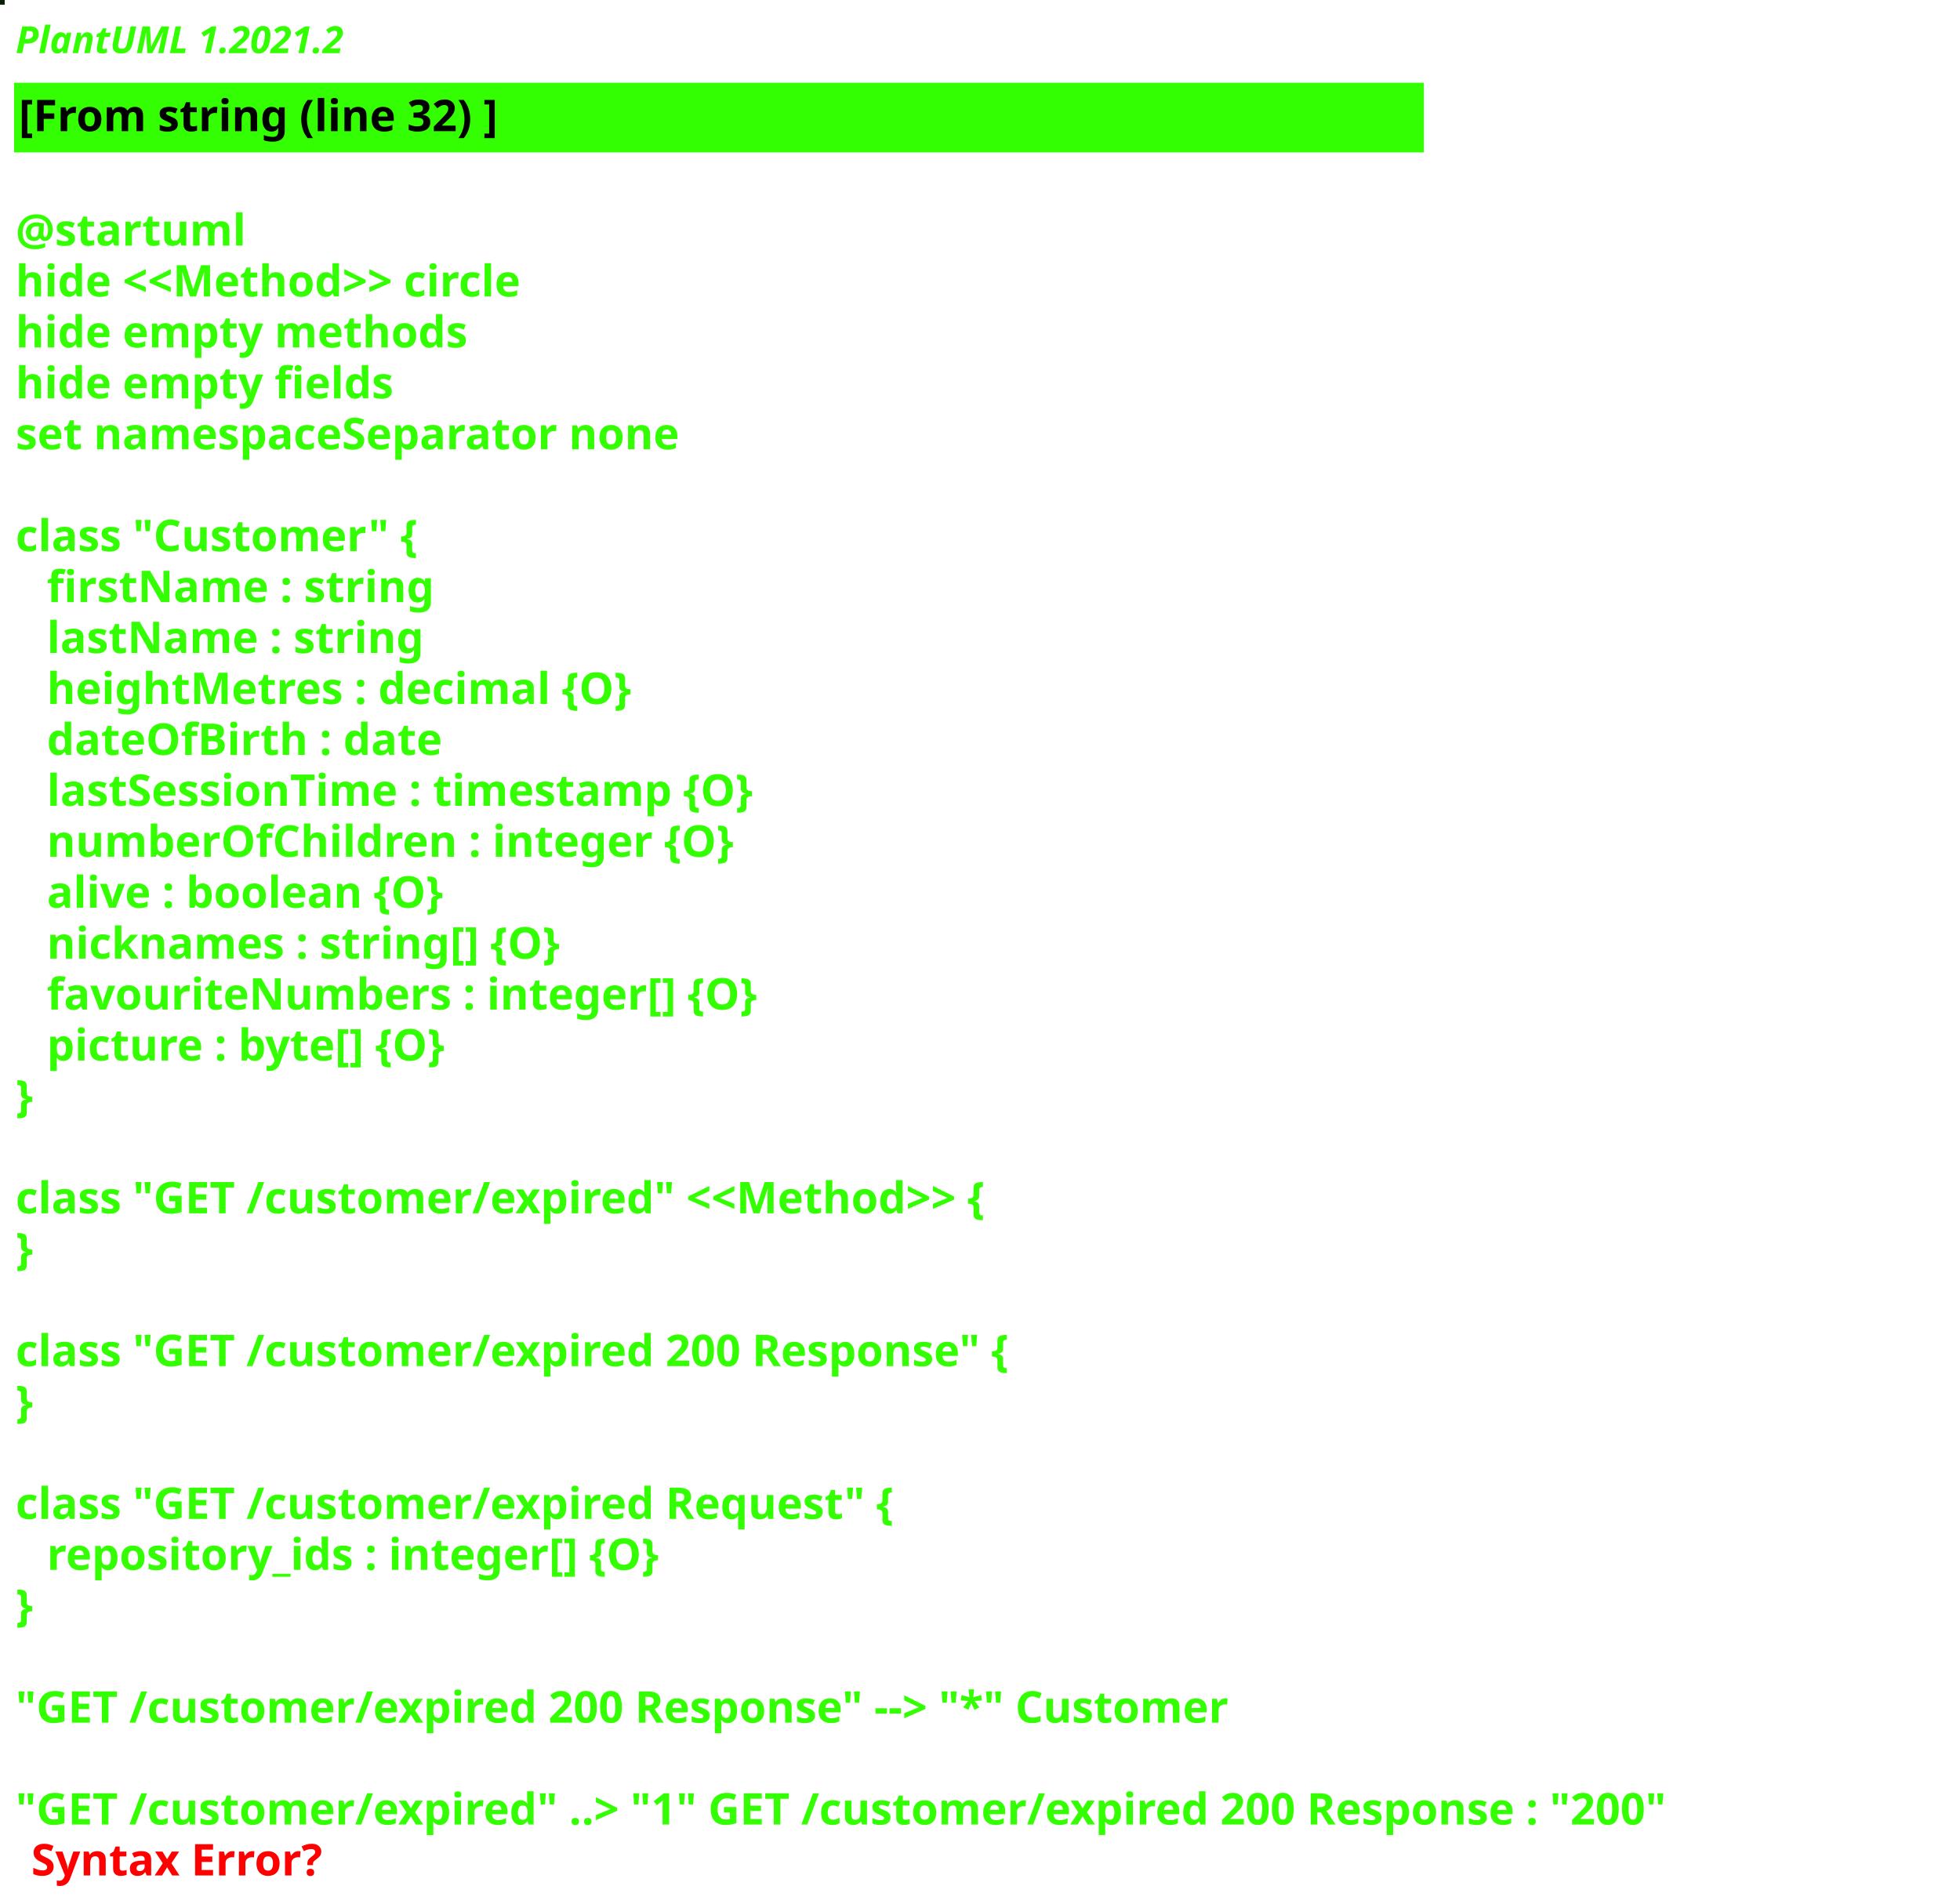
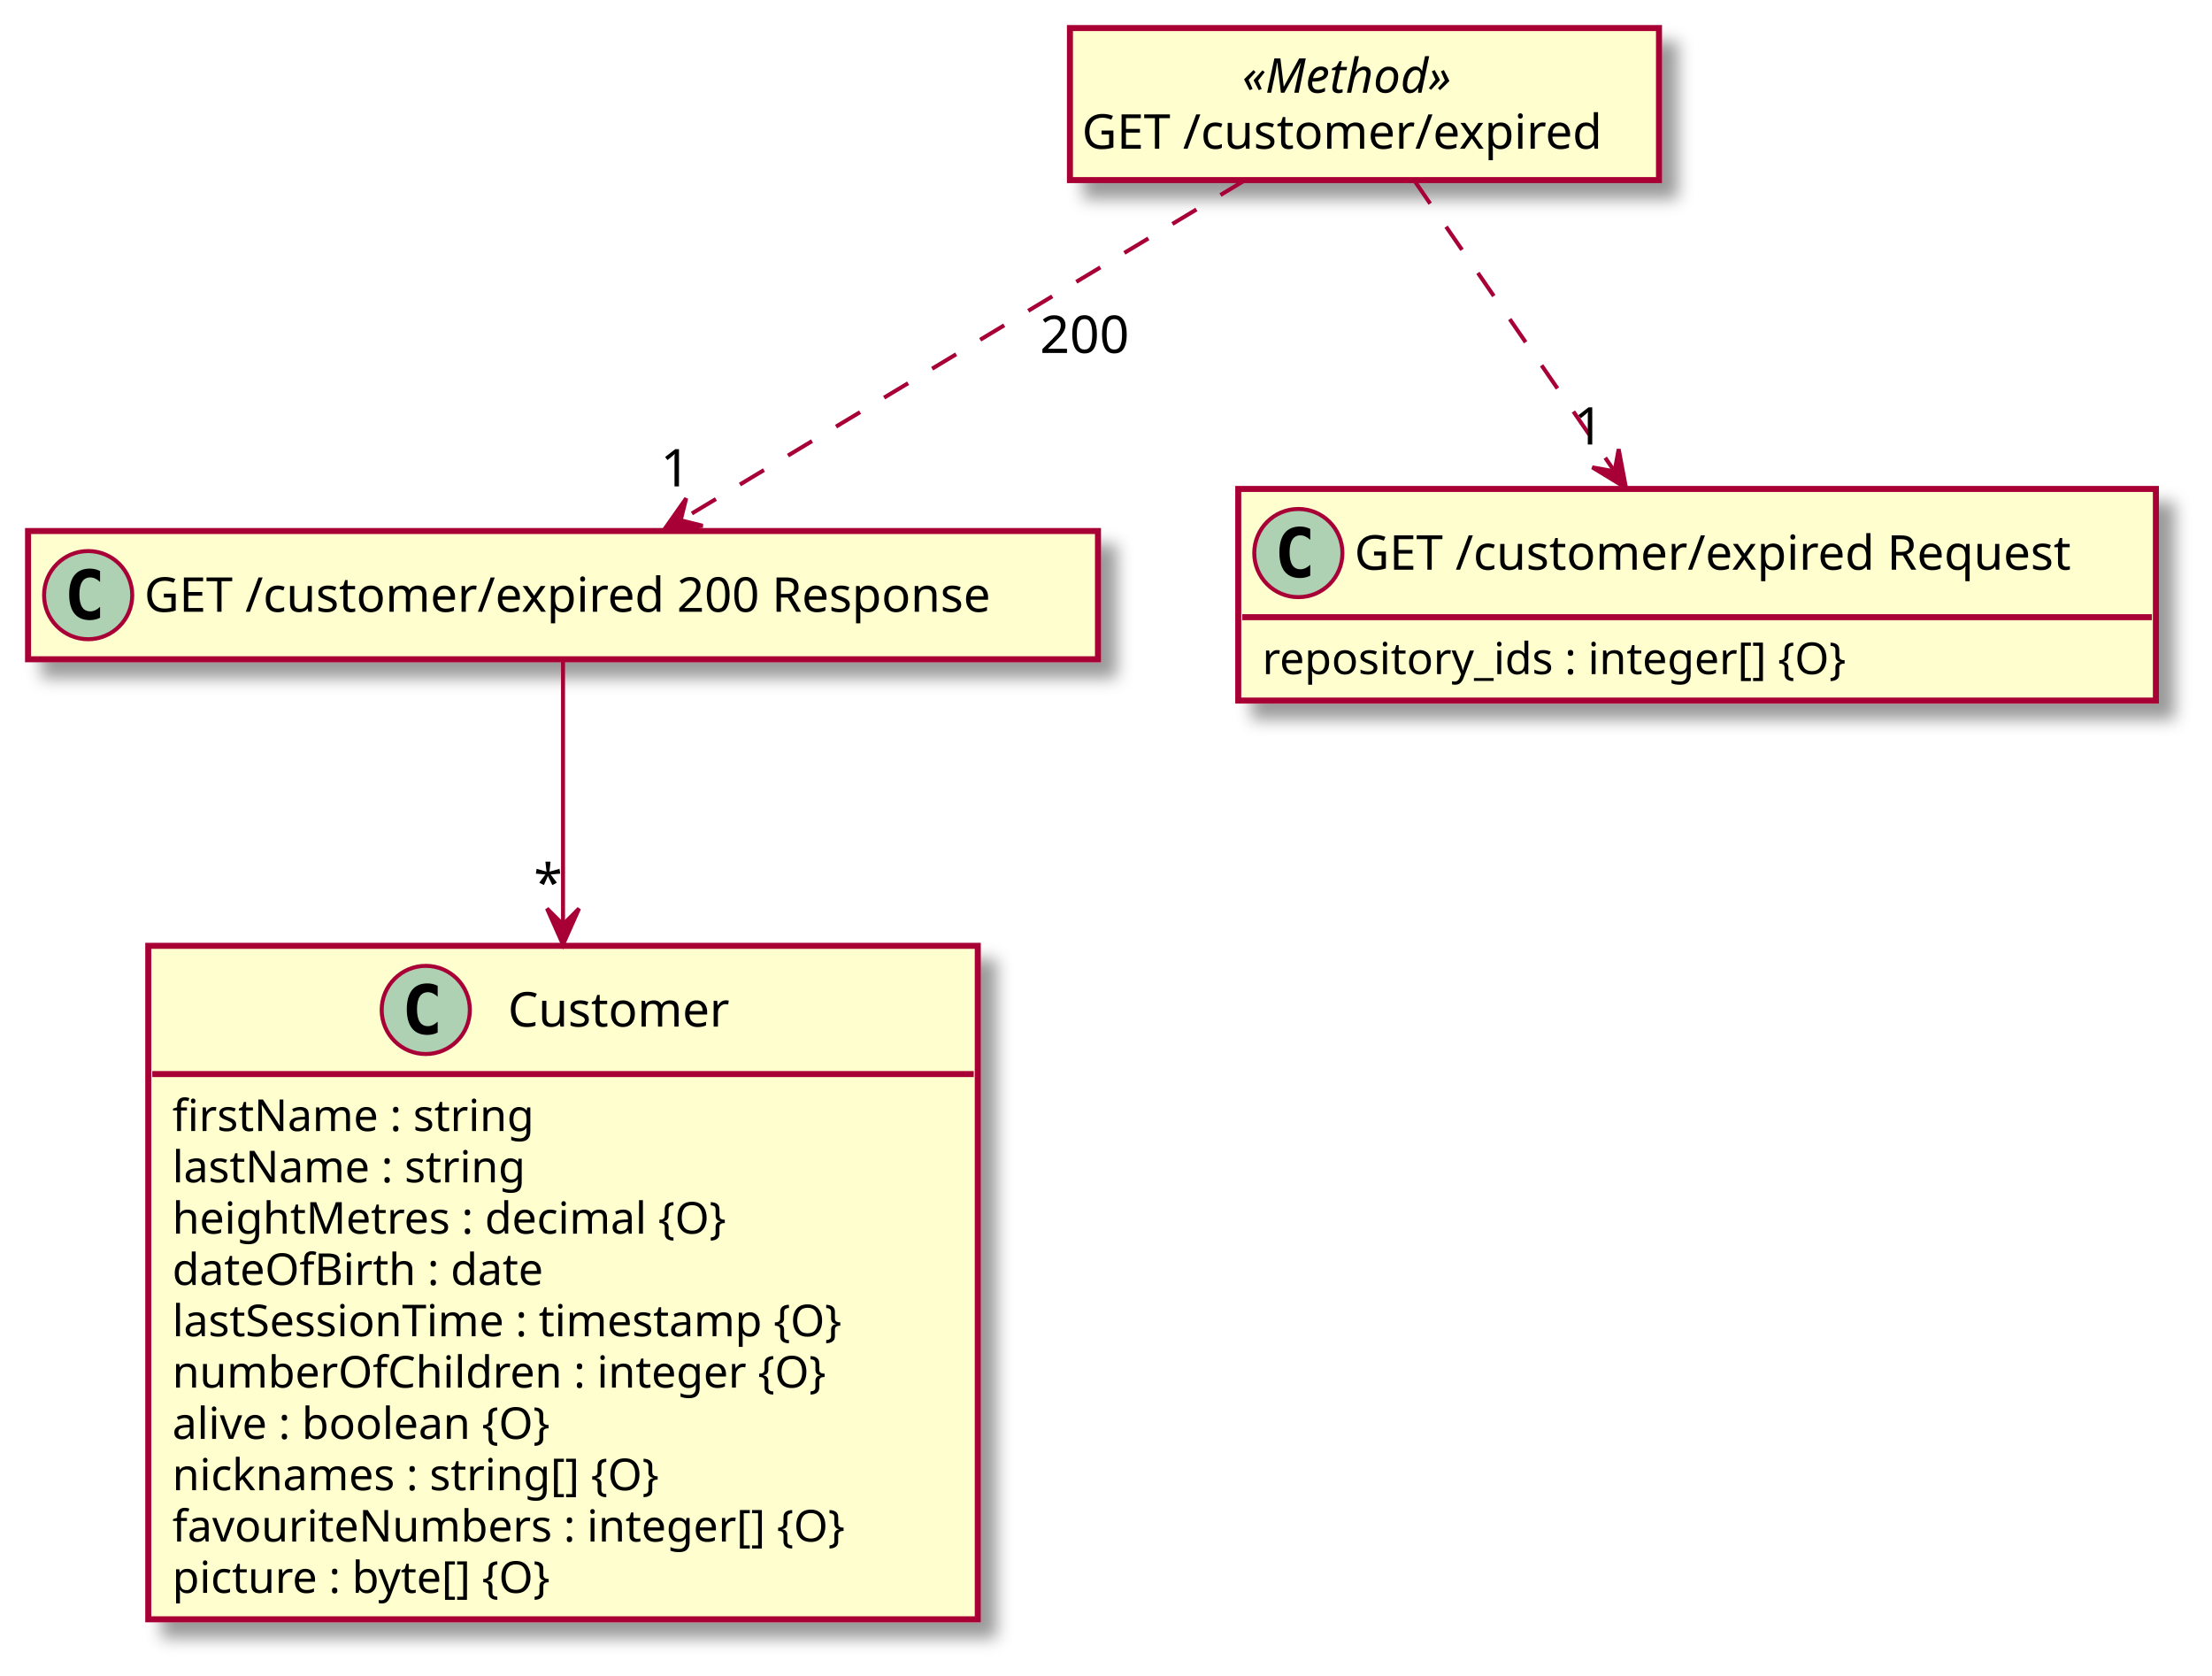
- <svg xmlns="http://www.w3.org/2000/svg" contentScriptType="application/ecmascript" contentStyleType="text/css" height="609px" preserveAspectRatio="none" style="width:627px;height:609px;background:#000000;" version="1.1" viewBox="0 0 627 609" width="627px" zoomAndPan="magnify">
-   <defs />
+ <svg xmlns="http://www.w3.org/2000/svg" contentScriptType="application/ecmascript" contentStyleType="text/css" height="418px" preserveAspectRatio="none" style="width:552px;height:418px;" version="1.1" viewBox="0 0 552 418" width="552px" zoomAndPan="magnify">
+   <defs>
+     <filter height="300%" id="fdgmosazuxuwx" width="300%" x="-1" y="-1">
+       <feGaussianBlur result="blurOut" stdDeviation="2.0" />
+       <feColorMatrix in="blurOut" result="blurOut2" type="matrix" values="0 0 0 0 0 0 0 0 0 0 0 0 0 0 0 0 0 0 .4 0" />
+       <feOffset dx="4.0" dy="4.0" in="blurOut2" result="blurOut3" />
+       <feBlend in="SourceGraphic" in2="blurOut3" mode="normal" />
+     </filter>
+   </defs>
  <g>
-     <rect fill="#082105" height="1" style="stroke:#082105;stroke-width:1.0;" width="1" x="0" y="0" />
-     <text fill="#33FF02" font-family="sans-serif" font-size="12" font-style="italic" font-weight="bold" lengthAdjust="spacing" textLength="127" x="5" y="17">PlantUML 1.2021.2</text>
-     <rect fill="#33FF02" height="21.297" style="stroke:#33FF02;stroke-width:1.0;" width="450" x="5" y="26.969" />
-     <text fill="#000000" font-family="sans-serif" font-size="14" font-weight="bold" lengthAdjust="spacing" textLength="178" x="6" y="41.969">[From string (line 32) ]</text>
-     <text fill="#33FF02" font-family="sans-serif" font-size="14" font-weight="bold" lengthAdjust="spacing" textLength="0" x="10" y="62.266" />
-     <text fill="#33FF02" font-family="sans-serif" font-size="14" font-weight="bold" lengthAdjust="spacing" textLength="79" x="5" y="78.562">@startuml</text>
-     <text fill="#33FF02" font-family="sans-serif" font-size="14" font-weight="bold" lengthAdjust="spacing" textLength="194" x="5" y="94.859">hide &lt;&lt;Method&gt;&gt; circle</text>
-     <text fill="#33FF02" font-family="sans-serif" font-size="14" font-weight="bold" lengthAdjust="spacing" textLength="162" x="5" y="111.156">hide empty methods</text>
-     <text fill="#33FF02" font-family="sans-serif" font-size="14" font-weight="bold" lengthAdjust="spacing" textLength="136" x="5" y="127.453">hide empty fields</text>
-     <text fill="#33FF02" font-family="sans-serif" font-size="14" font-weight="bold" lengthAdjust="spacing" textLength="243" x="5" y="143.75">set namespaceSeparator none</text>
-     <text fill="#33FF02" font-family="sans-serif" font-size="14" font-weight="bold" lengthAdjust="spacing" textLength="0" x="10" y="160.047" />
-     <text fill="#33FF02" font-family="sans-serif" font-size="14" font-weight="bold" lengthAdjust="spacing" textLength="151" x="5" y="176.344">class "Customer" {</text>
-     <text fill="#33FF02" font-family="sans-serif" font-size="14" font-weight="bold" lengthAdjust="spacing" textLength="138" x="15" y="192.641">firstName : string</text>
-     <text fill="#33FF02" font-family="sans-serif" font-size="14" font-weight="bold" lengthAdjust="spacing" textLength="134" x="15" y="208.938">lastName : string</text>
-     <text fill="#33FF02" font-family="sans-serif" font-size="14" font-weight="bold" lengthAdjust="spacing" textLength="218" x="15" y="225.234">heightMetres : decimal {O}</text>
-     <text fill="#33FF02" font-family="sans-serif" font-size="14" font-weight="bold" lengthAdjust="spacing" textLength="141" x="15" y="241.531">dateOfBirth : date</text>
-     <text fill="#33FF02" font-family="sans-serif" font-size="14" font-weight="bold" lengthAdjust="spacing" textLength="263" x="15" y="257.828">lastSessionTime : timestamp {O}</text>
-     <text fill="#33FF02" font-family="sans-serif" font-size="14" font-weight="bold" lengthAdjust="spacing" textLength="255" x="15" y="274.125">numberOfChildren : integer {O}</text>
-     <text fill="#33FF02" font-family="sans-serif" font-size="14" font-weight="bold" lengthAdjust="spacing" textLength="152" x="15" y="290.422">alive : boolean {O}</text>
-     <text fill="#33FF02" font-family="sans-serif" font-size="14" font-weight="bold" lengthAdjust="spacing" textLength="195" x="15" y="306.719">nicknames : string[] {O}</text>
-     <text fill="#33FF02" font-family="sans-serif" font-size="14" font-weight="bold" lengthAdjust="spacing" textLength="264" x="15" y="323.016">favouriteNumbers : integer[] {O}</text>
-     <text fill="#33FF02" font-family="sans-serif" font-size="14" font-weight="bold" lengthAdjust="spacing" textLength="156" x="15" y="339.312">picture : byte[] {O}</text>
-     <text fill="#33FF02" font-family="sans-serif" font-size="14" font-weight="bold" lengthAdjust="spacing" textLength="10" x="5" y="355.609">}</text>
-     <text fill="#33FF02" font-family="sans-serif" font-size="14" font-weight="bold" lengthAdjust="spacing" textLength="0" x="10" y="371.906" />
-     <text fill="#33FF02" font-family="sans-serif" font-size="14" font-weight="bold" lengthAdjust="spacing" textLength="367" x="5" y="388.203">class "GET /customer/expired" &lt;&lt;Method&gt;&gt; {</text>
-     <text fill="#33FF02" font-family="sans-serif" font-size="14" font-weight="bold" lengthAdjust="spacing" textLength="10" x="5" y="404.5">}</text>
-     <text fill="#33FF02" font-family="sans-serif" font-size="14" font-weight="bold" lengthAdjust="spacing" textLength="0" x="10" y="420.797" />
-     <text fill="#33FF02" font-family="sans-serif" font-size="14" font-weight="bold" lengthAdjust="spacing" textLength="373" x="5" y="437.094">class "GET /customer/expired 200 Response" {</text>
-     <text fill="#33FF02" font-family="sans-serif" font-size="14" font-weight="bold" lengthAdjust="spacing" textLength="10" x="5" y="453.391">}</text>
-     <text fill="#33FF02" font-family="sans-serif" font-size="14" font-weight="bold" lengthAdjust="spacing" textLength="0" x="10" y="469.688" />
-     <text fill="#33FF02" font-family="sans-serif" font-size="14" font-weight="bold" lengthAdjust="spacing" textLength="325" x="5" y="485.984">class "GET /customer/expired Request" {</text>
-     <text fill="#33FF02" font-family="sans-serif" font-size="14" font-weight="bold" lengthAdjust="spacing" textLength="234" x="15" y="502.281">repository_ids : integer[] {O}</text>
-     <text fill="#33FF02" font-family="sans-serif" font-size="14" font-weight="bold" lengthAdjust="spacing" textLength="10" x="5" y="518.578">}</text>
-     <text fill="#33FF02" font-family="sans-serif" font-size="14" font-weight="bold" lengthAdjust="spacing" textLength="0" x="10" y="534.875" />
-     <text fill="#33FF02" font-family="sans-serif" font-size="14" font-weight="bold" lengthAdjust="spacing" textLength="450" x="5" y="551.172">"GET /customer/expired 200 Response" --&gt; "*" Customer</text>
-     <text fill="#33FF02" font-family="sans-serif" font-size="14" font-weight="bold" lengthAdjust="spacing" textLength="0" x="10" y="567.469" />
-     <text fill="#33FF02" font-family="sans-serif" font-size="14" font-weight="bold" lengthAdjust="spacing" text-decoration="wavy underline" textLength="615" x="5" y="583.766">"GET /customer/expired" ..&gt; "1" GET /customer/expired 200 Response : "200"</text>
-     <text fill="#FF0000" font-family="sans-serif" font-size="14" font-weight="bold" lengthAdjust="spacing" textLength="106" x="10" y="600.062">Syntax Error?</text>
+     <rect codeLine="6" fill="#FEFECE" filter="url(#fdgmosazuxuwx)" height="168.047" id="Customer" style="stroke:#A80036;stroke-width:1.5;" width="207" x="37" y="236" />
+     <ellipse cx="106.25" cy="252" fill="#ADD1B2" rx="11" ry="11" style="stroke:#A80036;stroke-width:1.0;" />
+     <path d="M109.219,257.641 Q108.641,257.938 108,258.078 Q107.359,258.234 106.656,258.234 Q104.156,258.234 102.828,256.594 Q101.516,254.938 101.516,251.812 Q101.516,248.688 102.828,247.031 Q104.156,245.375 106.656,245.375 Q107.359,245.375 108,245.531 Q108.656,245.688 109.219,245.984 L109.219,248.703 Q108.594,248.125 108,247.859 Q107.406,247.578 106.781,247.578 Q105.438,247.578 104.75,248.656 Q104.062,249.719 104.062,251.812 Q104.062,253.906 104.75,254.984 Q105.438,256.047 106.781,256.047 Q107.406,256.047 108,255.781 Q108.594,255.5 109.219,254.922 L109.219,257.641 Z " fill="#000000" />
+     <text fill="#000000" font-family="sans-serif" font-size="12" lengthAdjust="spacing" textLength="60" x="126.75" y="256.154">Customer</text>
+     <line style="stroke:#A80036;stroke-width:1.5;" x1="38" x2="243" y1="268" y2="268" />
+     <text fill="#000000" font-family="sans-serif" font-size="11" lengthAdjust="spacing" textLength="101" x="43" y="282.21">firstName : string</text>
+     <text fill="#000000" font-family="sans-serif" font-size="11" lengthAdjust="spacing" textLength="99" x="43" y="295.015">lastName : string</text>
+     <text fill="#000000" font-family="sans-serif" font-size="11" lengthAdjust="spacing" textLength="157" x="43" y="307.82">heightMetres : decimal {O}</text>
+     <text fill="#000000" font-family="sans-serif" font-size="11" lengthAdjust="spacing" textLength="102" x="43" y="320.625">dateOfBirth : date</text>
+     <text fill="#000000" font-family="sans-serif" font-size="11" lengthAdjust="spacing" textLength="195" x="43" y="333.429">lastSessionTime : timestamp {O}</text>
+     <text fill="#000000" font-family="sans-serif" font-size="11" lengthAdjust="spacing" textLength="183" x="43" y="346.234">numberOfChildren : integer {O}</text>
+     <text fill="#000000" font-family="sans-serif" font-size="11" lengthAdjust="spacing" textLength="110" x="43" y="359.039">alive : boolean {O}</text>
+     <text fill="#000000" font-family="sans-serif" font-size="11" lengthAdjust="spacing" textLength="141" x="43" y="371.843">nicknames : string[] {O}</text>
+     <text fill="#000000" font-family="sans-serif" font-size="11" lengthAdjust="spacing" textLength="189" x="43" y="384.648">favouriteNumbers : integer[] {O}</text>
+     <text fill="#000000" font-family="sans-serif" font-size="11" lengthAdjust="spacing" textLength="110" x="43" y="397.453">picture : byte[] {O}</text>
+     <rect codeLine="19" fill="#FEFECE" filter="url(#fdgmosazuxuwx)" height="37.938" id="GET /customer/expired" style="stroke:#A80036;stroke-width:1.5;" width="147" x="267" y="7" />
+     <text fill="#000000" font-family="sans-serif" font-size="12" font-style="italic" lengthAdjust="spacing" textLength="61" x="310" y="23.139">«Method»</text>
+     <text fill="#000000" font-family="sans-serif" font-size="12" lengthAdjust="spacing" textLength="141" x="270" y="37.107">GET /customer/expired</text>
+     <rect codeLine="22" fill="#FEFECE" filter="url(#fdgmosazuxuwx)" height="32" id="GET /customer/expired 200 Response" style="stroke:#A80036;stroke-width:1.5;" width="267" x="7" y="132.5" />
+     <ellipse cx="22" cy="148.5" fill="#ADD1B2" rx="11" ry="11" style="stroke:#A80036;stroke-width:1.0;" />
+     <path d="M24.969,154.141 Q24.391,154.438 23.75,154.578 Q23.109,154.734 22.406,154.734 Q19.906,154.734 18.578,153.094 Q17.266,151.438 17.266,148.312 Q17.266,145.188 18.578,143.531 Q19.906,141.875 22.406,141.875 Q23.109,141.875 23.75,142.031 Q24.406,142.188 24.969,142.484 L24.969,145.203 Q24.344,144.625 23.75,144.359 Q23.156,144.078 22.531,144.078 Q21.188,144.078 20.5,145.156 Q19.812,146.219 19.812,148.312 Q19.812,150.406 20.5,151.484 Q21.188,152.547 22.531,152.547 Q23.156,152.547 23.75,152.281 Q24.344,152 24.969,151.422 L24.969,154.141 Z " fill="#000000" />
+     <text fill="#000000" font-family="sans-serif" font-size="12" lengthAdjust="spacing" textLength="235" x="36" y="152.654">GET /customer/expired 200 Response</text>
+     <rect codeLine="25" fill="#FEFECE" filter="url(#fdgmosazuxuwx)" height="52.805" id="GET /customer/expired Request" style="stroke:#A80036;stroke-width:1.5;" width="229" x="309" y="122" />
+     <ellipse cx="324" cy="138" fill="#ADD1B2" rx="11" ry="11" style="stroke:#A80036;stroke-width:1.0;" />
+     <path d="M326.969,143.641 Q326.391,143.938 325.75,144.078 Q325.109,144.234 324.406,144.234 Q321.906,144.234 320.578,142.594 Q319.266,140.938 319.266,137.812 Q319.266,134.688 320.578,133.031 Q321.906,131.375 324.406,131.375 Q325.109,131.375 325.75,131.531 Q326.406,131.688 326.969,131.984 L326.969,134.703 Q326.344,134.125 325.75,133.859 Q325.156,133.578 324.531,133.578 Q323.188,133.578 322.5,134.656 Q321.812,135.719 321.812,137.812 Q321.812,139.906 322.5,140.984 Q323.188,142.047 324.531,142.047 Q325.156,142.047 325.75,141.781 Q326.344,141.5 326.969,140.922 L326.969,143.641 Z " fill="#000000" />
+     <text fill="#000000" font-family="sans-serif" font-size="12" lengthAdjust="spacing" textLength="197" x="338" y="142.154">GET /customer/expired Request</text>
+     <line style="stroke:#A80036;stroke-width:1.5;" x1="310" x2="537" y1="154" y2="154" />
+     <text fill="#000000" font-family="sans-serif" font-size="11" lengthAdjust="spacing" textLength="168" x="315" y="168.21">repository_ids : integer[] {O}</text>
+     <path codeLine="29" d="M140.5,164.54 C140.5,179.89 140.5,205.01 140.5,230.58 " fill="none" id="GET /customer/expired 200 Response-to-Customer" style="stroke:#A80036;stroke-width:1.0;" />
+     <polygon fill="#A80036" points="140.5,235.7,144.5,226.7,140.5,230.7,136.5,226.7,140.5,235.7" style="stroke:#A80036;stroke-width:1.0;" />
+     <text fill="#000000" font-family="sans-serif" font-size="13" lengthAdjust="spacing" textLength="7" x="133.199" y="224.881">*</text>
+     <path codeLine="31" d="M310.56,45.04 C272.65,67.88 207.75,106.98 170.04,129.7 " fill="none" id="GET /customer/expired-to-GET /customer/expired 200 Response" style="stroke:#A80036;stroke-width:1.0;stroke-dasharray:7.0,7.0;" />
+     <polygon fill="#A80036" points="165.58,132.39,175.355,131.19,169.868,129.817,171.239,124.33,165.58,132.39" style="stroke:#A80036;stroke-width:1.0;" />
+     <text fill="#000000" font-family="sans-serif" font-size="13" lengthAdjust="spacing" textLength="24" x="259.5" y="88.067">200</text>
+     <text fill="#000000" font-family="sans-serif" font-size="13" lengthAdjust="spacing" textLength="8" x="164.826" y="121.364">1</text>
+     <path codeLine="33" d="M352.93,45.04 C366.12,64.2 387.21,94.81 402.9,117.59 " fill="none" id="GET /customer/expired-to-GET /customer/expired Request" style="stroke:#A80036;stroke-width:1.0;stroke-dasharray:7.0,7.0;" />
+     <polygon fill="#A80036" points="405.76,121.74,403.935,112.062,402.918,117.626,397.353,116.609,405.76,121.74" style="stroke:#A80036;stroke-width:1.0;" />
+     <text fill="#000000" font-family="sans-serif" font-size="13" lengthAdjust="spacing" textLength="8" x="392.733" y="110.922">1</text>
  </g>
</svg>
